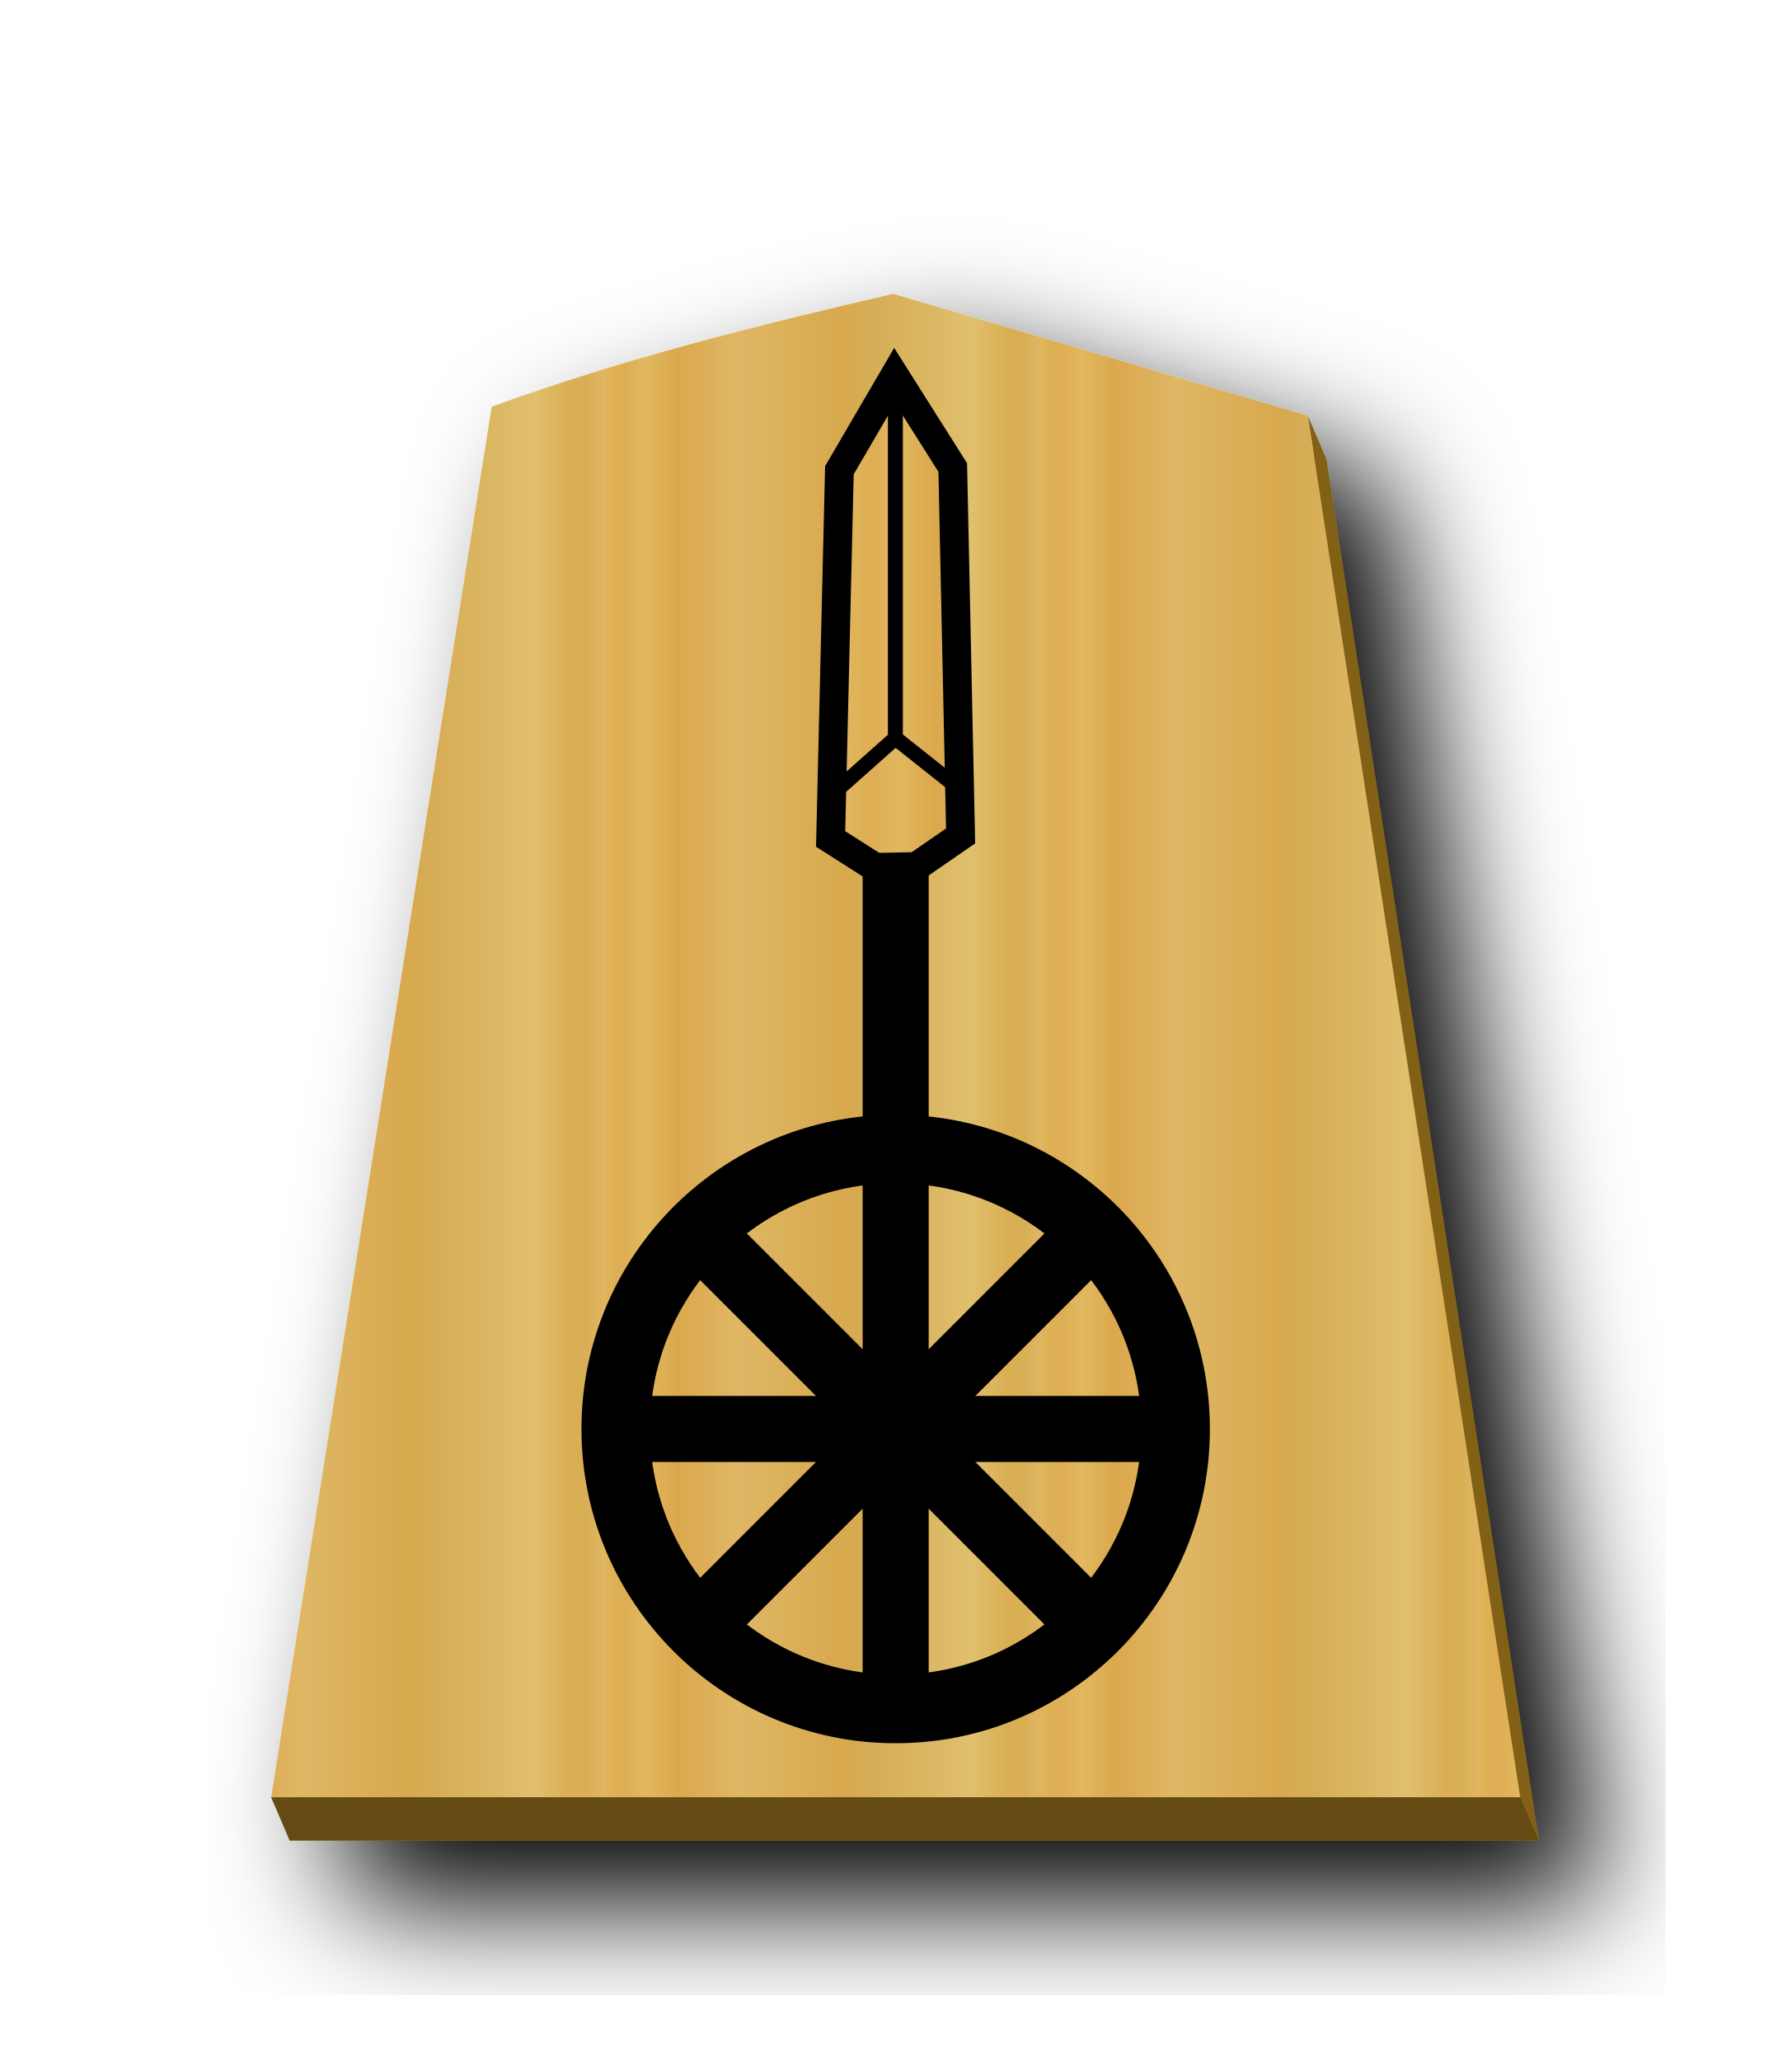
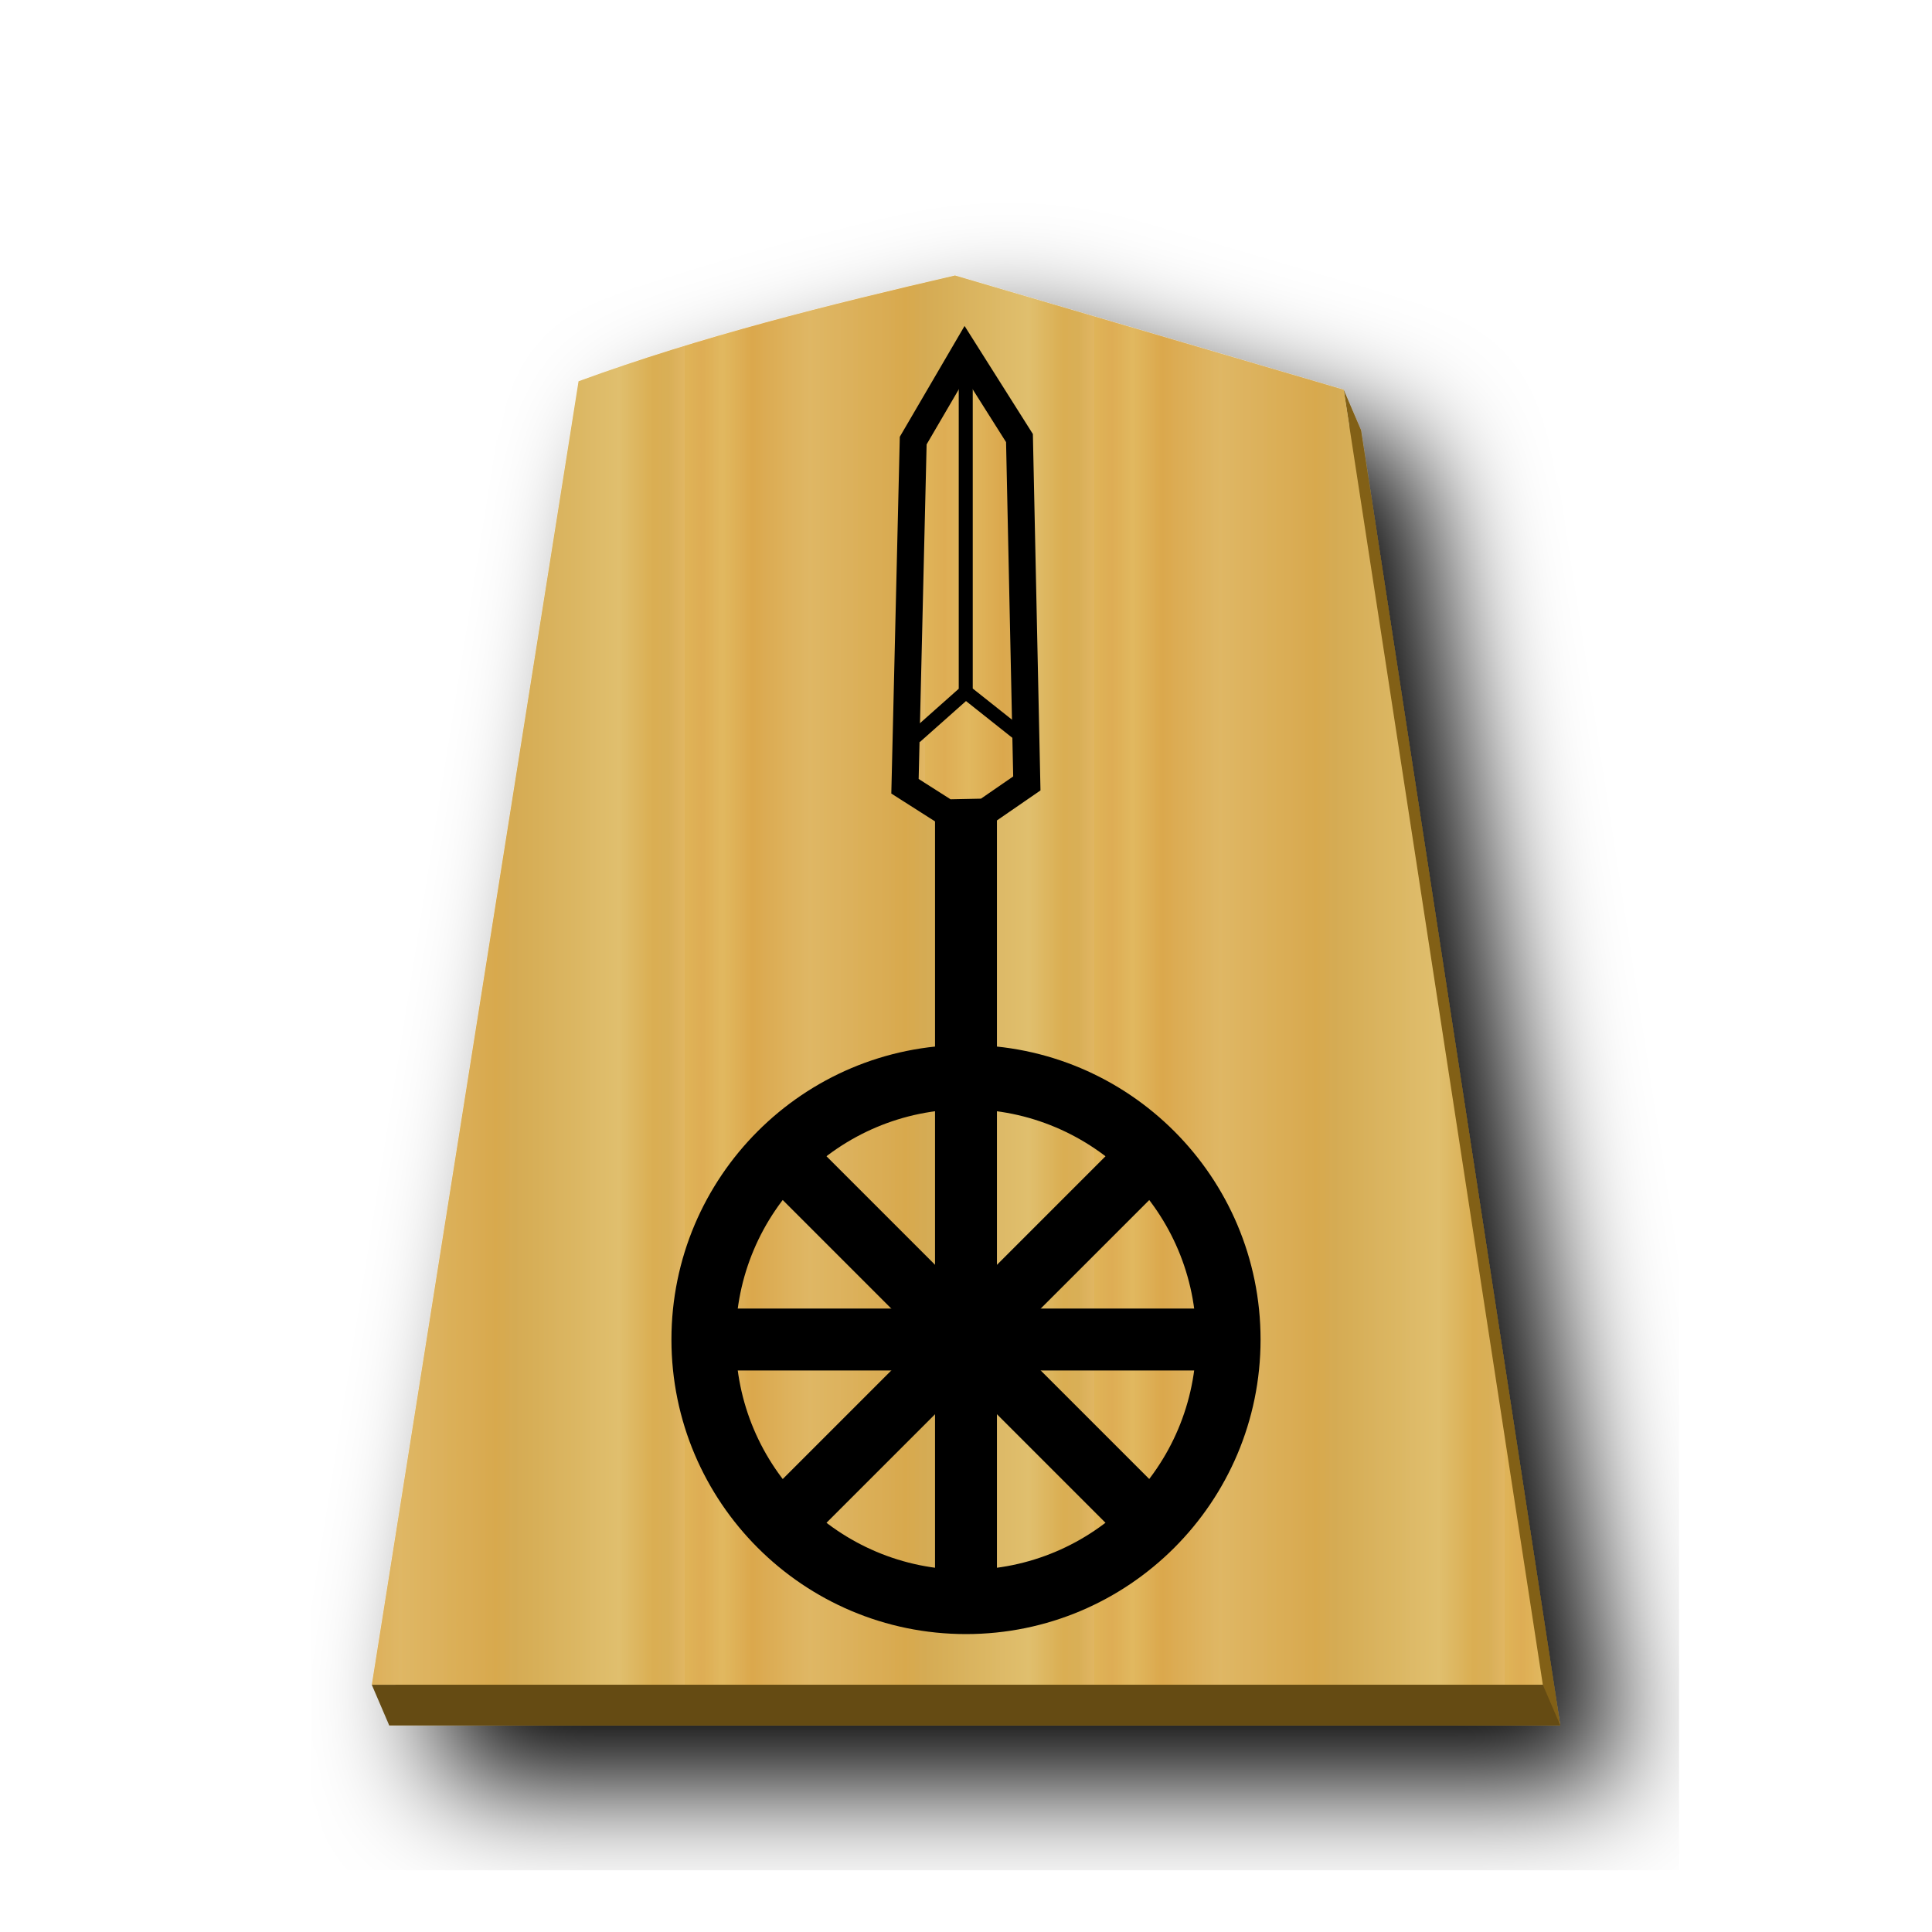
- <svg xmlns="http://www.w3.org/2000/svg" xmlns:xlink="http://www.w3.org/1999/xlink" width="52.157" height="60" version="1.1" id="svg1717">
-   <defs id="defs1721">
-     <filter style="color-interpolation-filters:sRGB" id="filter1552">
-       <feFlood flood-opacity="0.498" flood-color="rgb(0,0,0)" result="flood" id="feFlood1542" />
-       <feComposite in="flood" in2="SourceGraphic" operator="in" result="composite1" id="feComposite1544" />
-       <feGaussianBlur in="composite1" stdDeviation="2.5" result="blur" id="feGaussianBlur1546" />
-       <feOffset dx="4.57967e-15" dy="4.41314e-15" result="offset" id="feOffset1548" />
-       <feComposite in="SourceGraphic" in2="offset" operator="over" result="composite2" id="feComposite1550" />
+ <svg xmlns="http://www.w3.org/2000/svg" xmlns:xlink="http://www.w3.org/1999/xlink" viewBox="0 0 60 60">
+   <defs>
+     <linearGradient id="0KY_svg__a">
+       <stop offset="0" stop-color="#dfb459" />
+       <stop offset=".042" stop-color="#dead54" />
+       <stop offset=".093" stop-color="#e1b85f" />
+       <stop offset=".165" stop-color="#dba84d" />
+       <stop offset=".305" stop-color="#dfb765" />
+       <stop offset=".539" stop-color="#d8a94e" />
+       <stop offset=".586" stop-color="#d5ab53" />
+       <stop offset=".84" stop-color="#e0bf6e" />
+       <stop offset=".924" stop-color="#daae52" />
+       <stop offset=".962" stop-color="#d9af57" />
+       <stop offset="1" stop-color="#e1b663" />
+     </linearGradient>
+     <linearGradient xlink:href="#0KY_svg__a" id="0KY_svg__b" x1="287.356" x2="301.335" y1="53.513" y2="53.513" gradientUnits="userSpaceOnUse" spreadMethod="repeat" />
+     <linearGradient xlink:href="#0KY_svg__a" id="0KY_svg__e" x1="214.813" x2="366.351" y1="1248.905" y2="1248.905" gradientUnits="userSpaceOnUse" spreadMethod="repeat" />
+     <linearGradient xlink:href="#0KY_svg__a" id="0KY_svg__d" x1="287.356" x2="301.335" y1="53.513" y2="53.513" gradientUnits="userSpaceOnUse" spreadMethod="repeat" />
+     <filter id="0KY_svg__c">
+       <feGaussianBlur in="SourceAlpha" result="blur" stdDeviation="2" />
+       <feOffset dx="2" dy="2" result="offsetBlur" />
+       <feBlend in="SourceGraphic" in2="offsetBlur" />
    </filter>
-     <filter style="color-interpolation-filters:sRGB" id="filter1540">
-       <feFlood flood-opacity="0.498" flood-color="rgb(0,0,0)" result="flood" id="feFlood1530" />
-       <feComposite in="flood" in2="SourceGraphic" operator="in" result="composite1" id="feComposite1532" />
-       <feGaussianBlur in="composite1" stdDeviation="2.5" result="blur" id="feGaussianBlur1534" />
-       <feOffset dx="4.57967e-15" dy="4.41314e-15" result="offset" id="feOffset1536" />
-       <feComposite in="SourceGraphic" in2="offset" operator="over" result="composite2" id="feComposite1538" />
-     </filter>
-     <filter id="drop-shadow-9">
-       <feGaussianBlur in="SourceAlpha" result="blur" stdDeviation="2" id="feGaussianBlur5056" />
-       <feOffset result="offsetBlur" dx="2" dy="2" id="feOffset5058" />
-       <feBlend in="SourceGraphic" in2="offsetBlur" mode="normal" id="feBlend5060" />
-     </filter>
-     <filter id="drop-shadow-2">
-       <feGaussianBlur in="SourceAlpha" result="blur" stdDeviation="2" id="feGaussianBlur6807" />
-       <feOffset result="offsetBlur" dx="2" dy="2" id="feOffset6809" />
-       <feBlend in="SourceGraphic" in2="offsetBlur" mode="normal" id="feBlend6811" />
-     </filter>
-     <filter id="drop-shadow-2-8">
-       <feGaussianBlur in="SourceAlpha" result="blur" stdDeviation="2" id="feGaussianBlur6807-2" />
-       <feOffset result="offsetBlur" dx="2" dy="2" id="feOffset6809-8" />
-       <feBlend in="SourceGraphic" in2="offsetBlur" mode="normal" id="feBlend6811-0" />
-     </filter>
-     <filter id="drop-shadow-6">
-       <feGaussianBlur in="SourceAlpha" result="blur" stdDeviation="2" id="feGaussianBlur5056-9" />
-       <feOffset result="offsetBlur" dx="2" dy="2" id="feOffset5058-0" />
-       <feBlend in="SourceGraphic" in2="offsetBlur" mode="normal" id="feBlend5060-9" />
-     </filter>
-     <filter id="drop-shadow-27">
-       <feGaussianBlur in="SourceAlpha" result="blur" stdDeviation="2" id="feGaussianBlur5056-5" />
-       <feOffset result="offsetBlur" dx="2" dy="2" id="feOffset5058-6" />
-       <feBlend in="SourceGraphic" in2="offsetBlur" mode="normal" id="feBlend5060-96" />
-     </filter>
-     <filter id="drop-shadow-2-88">
-       <feGaussianBlur in="SourceAlpha" result="blur" stdDeviation="2" id="feGaussianBlur6807-1" />
-       <feOffset result="offsetBlur" dx="2" dy="2" id="feOffset6809-5" />
-       <feBlend in="SourceGraphic" in2="offsetBlur" mode="normal" id="feBlend6811-7" />
-     </filter>
-     <filter id="drop-shadow-2-6">
-       <feGaussianBlur in="SourceAlpha" result="blur" stdDeviation="2" id="feGaussianBlur6807-4" />
-       <feOffset result="offsetBlur" dx="2" dy="2" id="feOffset6809-6" />
-       <feBlend in="SourceGraphic" in2="offsetBlur" mode="normal" id="feBlend6811-8" />
-     </filter>
-     <filter id="drop-shadow-62">
-       <feGaussianBlur in="SourceAlpha" result="blur" stdDeviation="2" id="feGaussianBlur5056-7" />
-       <feOffset result="offsetBlur" dx="2" dy="2" id="feOffset5058-9" />
-       <feBlend in="SourceGraphic" in2="offsetBlur" mode="normal" id="feBlend5060-1" />
-     </filter>
-     <filter id="drop-shadow-1">
-       <feGaussianBlur in="SourceAlpha" result="blur" stdDeviation="2" id="feGaussianBlur5056-0" />
-       <feOffset result="offsetBlur" dx="2" dy="2" id="feOffset5058-7" />
-       <feBlend in="SourceGraphic" in2="offsetBlur" mode="normal" id="feBlend5060-4" />
-     </filter>
-     <filter id="drop-shadow-2-67">
-       <feGaussianBlur in="SourceAlpha" result="blur" stdDeviation="2" id="feGaussianBlur6807-7" />
-       <feOffset result="offsetBlur" dx="2" dy="2" id="feOffset6809-4" />
-       <feBlend in="SourceGraphic" in2="offsetBlur" mode="normal" id="feBlend6811-74" />
-     </filter>
-     <filter id="drop-shadow-2-86">
-       <feGaussianBlur in="SourceAlpha" result="blur" stdDeviation="2" id="feGaussianBlur6807-6" />
-       <feOffset result="offsetBlur" dx="2" dy="2" id="feOffset6809-9" />
-       <feBlend in="SourceGraphic" in2="offsetBlur" mode="normal" id="feBlend6811-1" />
-     </filter>
-     <filter id="drop-shadow-22">
-       <feGaussianBlur in="SourceAlpha" result="blur" stdDeviation="2" id="feGaussianBlur5056-0-5" />
-       <feOffset result="offsetBlur" dx="2" dy="2" id="feOffset5058-0-0" />
-       <feBlend in="SourceGraphic" in2="offsetBlur" mode="normal" id="feBlend5060-0" />
-     </filter>
-     <filter id="drop-shadow-2-8-6">
-       <feGaussianBlur in="SourceAlpha" result="blur" stdDeviation="2" id="feGaussianBlur6807-40" />
-       <feOffset result="offsetBlur" dx="2" dy="2" id="feOffset6809-4-3" />
-       <feBlend in="SourceGraphic" in2="offsetBlur" mode="normal" id="feBlend6811-3" />
-     </filter>
-     <filter id="drop-shadow-5">
-       <feGaussianBlur in="SourceAlpha" result="blur" stdDeviation="2" id="feGaussianBlur5056-6" />
-       <feOffset result="offsetBlur" dx="2" dy="2" id="feOffset5058-2" />
-       <feBlend in="SourceGraphic" in2="offsetBlur" mode="normal" id="feBlend5060-8" />
-     </filter>
-     <filter id="drop-shadow-5-9">
-       <feGaussianBlur in="SourceAlpha" result="blur" stdDeviation="2" id="feGaussianBlur5056-6-0" />
-       <feOffset result="offsetBlur" dx="2" dy="2" id="feOffset5058-2-0" />
-       <feBlend in="SourceGraphic" in2="offsetBlur" mode="normal" id="feBlend5060-8-3" />
-     </filter>
-     <filter id="drop-shadow-2-84">
-       <feGaussianBlur in="SourceAlpha" result="blur" stdDeviation="2" id="feGaussianBlur6807-9" />
-       <feOffset result="offsetBlur" dx="2" dy="2" id="feOffset6809-5-9" />
-       <feBlend in="SourceGraphic" in2="offsetBlur" mode="normal" id="feBlend6811-1-9" />
-     </filter>
-     <filter id="drop-shadow-2-84-4">
-       <feGaussianBlur in="SourceAlpha" result="blur" stdDeviation="2" id="feGaussianBlur6807-9-5" />
-       <feOffset result="offsetBlur" dx="2" dy="2" id="feOffset6809-5-7" />
-       <feBlend in="SourceGraphic" in2="offsetBlur" mode="normal" id="feBlend6811-1-1" />
-     </filter>
-     <filter id="drop-shadow-5-1">
-       <feGaussianBlur in="SourceAlpha" result="blur" stdDeviation="2" id="feGaussianBlur5056-6-9" />
-       <feOffset result="offsetBlur" dx="2" dy="2" id="feOffset5058-2-6" />
-       <feBlend in="SourceGraphic" in2="offsetBlur" mode="normal" id="feBlend5060-8-9" />
-     </filter>
-     <linearGradient id="linearGradient12530">
-       <stop style="stop-color:#dfb459;stop-opacity:1" offset="0" id="stop12526" />
-       <stop id="stop16843" offset="0.042" style="stop-color:#dead54;stop-opacity:1" />
-       <stop id="stop12556" offset="0.093" style="stop-color:#e1b85f;stop-opacity:1" />
-       <stop id="stop12532" offset="0.165" style="stop-color:#dba84d;stop-opacity:1" />
-       <stop style="stop-color:#dfb765;stop-opacity:1" offset="0.305" id="stop12564" />
-       <stop style="stop-color:#d8a94e;stop-opacity:1" offset="0.539" id="stop12558" />
-       <stop id="stop12562" offset="0.586" style="stop-color:#d5ab53;stop-opacity:1" />
-       <stop style="stop-color:#e0bf6e;stop-opacity:1" offset="0.84" id="stop12534" />
-       <stop id="stop16845" offset="0.924" style="stop-color:#daae52;stop-opacity:1" />
-       <stop id="stop12560" offset="0.962" style="stop-color:#d9af57;stop-opacity:1" />
-       <stop style="stop-color:#e1b663;stop-opacity:1" offset="1" id="stop12528" />
-     </linearGradient>
-     <filter id="drop-shadow-22-6">
-       <feGaussianBlur in="SourceAlpha" result="blur" stdDeviation="2" id="feGaussianBlur5056-0-5-2" />
-       <feOffset result="offsetBlur" dx="2" dy="2" id="feOffset5058-0-0-8" />
-       <feBlend in="SourceGraphic" in2="offsetBlur" mode="normal" id="feBlend5060-0-9" />
-     </filter>
-     <linearGradient xlink:href="#linearGradient12530" id="linearGradient65888" x1="287.356" y1="53.513" x2="301.335" y2="53.513" gradientUnits="userSpaceOnUse" spreadMethod="repeat" />
-     <filter id="drop-shadow-5-1-2">
-       <feGaussianBlur in="SourceAlpha" result="blur" stdDeviation="2" id="feGaussianBlur5056-6-9-6" />
-       <feOffset result="offsetBlur" dx="2" dy="2" id="feOffset5058-2-6-3" />
-       <feBlend in="SourceGraphic" in2="offsetBlur" mode="normal" id="feBlend5060-8-9-2" />
-     </filter>
-     <filter id="drop-shadow-5-1-2-4">
-       <feGaussianBlur in="SourceAlpha" result="blur" stdDeviation="2" id="feGaussianBlur5056-6-9-8" />
-       <feOffset result="offsetBlur" dx="2" dy="2" id="feOffset5058-2-6-5" />
-       <feBlend in="SourceGraphic" in2="offsetBlur" mode="normal" id="feBlend5060-8-9-1" />
-     </filter>
-     <linearGradient xlink:href="#linearGradient12530" id="linearGradient68138" x1="214.813" y1="1248.905" x2="366.351" y2="1248.905" gradientUnits="userSpaceOnUse" spreadMethod="repeat" />
  </defs>
-   <filter id="drop-shadow">
-     <feGaussianBlur in="SourceAlpha" result="blur" stdDeviation="2" id="feGaussianBlur1692" />
-     <feOffset result="offsetBlur" dx="2" dy="2" id="feOffset1694" />
-     <feBlend in="SourceGraphic" in2="offsetBlur" mode="normal" id="feBlend1696" />
-   </filter>
-   <g transform="translate(-278.4241,-23.07481)" style="display:inline;fill-opacity:1;fill:url(#linearGradient65888)" id="g8374">
-     <g style="display:inline;filter:url(#drop-shadow-5-1);fill-opacity:1.0;fill:url(#linearGradient65888)" id="g5079-1-9" transform="matrix(0.9107117,0,0,0.9107117,314.413,25.94909)">
-       <path style="fill:#826015;fill-opacity:1;stroke-width:0.911" d="M 26.547 9.812 C 22.614 10.723 18.633 11.715 14.855 13.1 L 8.434 53.58 L 44.803 53.58 L 38.619 13.361 L 38.078 12.102 L 38.258 13.254 C 34.355 12.108 30.448 10.956 26.547 9.812 z " transform="matrix(1.098042,0,0,1.098042,-39.51729,-3.156085)" id="path65890" />
-       <path style="fill:url(#linearGradient65888);fill-opacity:1;" id="path5063-7-5" d="m -10.96,6.237 c -4.319,1 -8.69,2.088 -12.838,3.608 l -7.051,44.45 39.934,-1.84e-4 -6.79,-44.163 C -2.123,8.835 -6.544,7.532 -10.96,6.237 Z" />
-     </g>
+   <g fill="url(#0KY_svg__b)" filter="url(#0KY_svg__c)" transform="translate(39.64 2.874)scale(.91071)">
+     <path fill="#826015" d="M-10.368 7.618c-4.319 1-8.69 2.09-12.837 3.61l-7.052 44.45H9.678l-6.79-44.163-.594-1.383.197 1.265c-4.285-1.259-8.575-2.522-12.859-3.779" />
+     <path fill="url(#0KY_svg__d)" d="M-10.96 6.237c-4.319 1-8.69 2.088-12.838 3.608l-7.051 44.45H9.085l-6.79-44.162c-4.418-1.298-8.839-2.6-13.255-3.896" />
  </g>
-   <path style="fill:#654b13;stroke:none;stroke-width:1px;stroke-linecap:butt;stroke-linejoin:miter;stroke-opacity:1;fill-opacity:1" d="m 7.894,52.322 0.539,1.258 36.368,-1.67e-4 -0.539,-1.258 z" id="path65918" />
-   <g id="g12498" transform="matrix(1.088573,0,0,1.088573,-2.309846,-1.338659)">
-     <g transform="translate(-0.5084747,-2.894278)" id="g2231">
-       <g id="g4641-21" style="display:inline;opacity:1;stroke:#000000;stroke-width:4.938;stroke-miterlimit:4;stroke-dasharray:none;stroke-opacity:1" transform="matrix(0.08856987,0,0,0.08856987,-7.037571,-90.04792)">
-         <g id="g4612-8" style="stroke:#000000;stroke-width:4.938;stroke-miterlimit:4;stroke-dasharray:none;stroke-opacity:1">
-           <path style="fill:#000000;stroke:#000000;stroke-width:4.938;stroke-linecap:butt;stroke-linejoin:miter;stroke-miterlimit:4;stroke-dasharray:none;stroke-opacity:1" d="m 372.139,1585.471 v -265.45 h 15 v 265.45 z" id="path3087-3" />
-         </g>
-         <g id="g4620-4" style="stroke:#000000;stroke-width:4.938;stroke-miterlimit:4;stroke-dasharray:none;stroke-opacity:1">
-           <g id="g2267">
-             <path id="path3091-4" d="m 373.444,1325.142 -13.451,-8.571 2.652,-111.341 16.687,-28.568 17.542,27.755 2.373,111.247 -13.382,9.223 z" style="display:inline;opacity:1;fill:url(#linearGradient68138);fill-opacity:1;stroke:#000000;stroke-width:8.694;stroke-linecap:butt;stroke-linejoin:miter;stroke-miterlimit:4;stroke-dasharray:none;stroke-opacity:1" />
-             <path id="path4614-5" d="m 379.551,1181.017 v 105.098 l 16.535,13.127" style="fill:none;stroke:#000000;stroke-width:4.516;stroke-linecap:butt;stroke-linejoin:miter;stroke-miterlimit:4;stroke-dasharray:none;stroke-opacity:1" />
-             <path id="path4616-8" d="m 379.551,1286.116 -16.317,14.496" style="fill:none;stroke:#000000;stroke-width:4.516;stroke-linecap:butt;stroke-linejoin:miter;stroke-miterlimit:4;stroke-dasharray:none;stroke-opacity:1" />
-           </g>
-         </g>
-       </g>
-       <g id="g2261">
-         <path id="path3087-3-8" d="m 19.295,41.675 h 14.583 v 1.329 H 19.295 Z" style="display:inline;opacity:1;fill:#000000;stroke:#000000;stroke-width:0.437;stroke-linecap:butt;stroke-linejoin:miter;stroke-miterlimit:4;stroke-dasharray:none;stroke-opacity:1" />
-         <path id="path2168" d="m 26.587,33.936 a 8.403,8.403 0 0 0 -8.404,8.404 8.403,8.403 0 0 0 8.404,8.404 8.403,8.403 0 0 0 8.404,-8.404 8.403,8.403 0 0 0 -8.404,-8.404 z m 0,1.832 a 6.571,6.571 0 0 1 6.57,6.571 6.571,6.571 0 0 1 -6.57,6.57 6.571,6.571 0 0 1 -6.571,-6.57 6.571,6.571 0 0 1 6.571,-6.571 z" style="opacity:1;fill:#000000;fill-opacity:1;stroke:none;stroke-width:0.445;stroke-linecap:square;stroke-linejoin:miter;stroke-miterlimit:4;stroke-dasharray:none;stroke-opacity:1;paint-order:normal" />
-       </g>
-     </g>
-     <path style="display:inline;opacity:1;fill:#000000;stroke:#000000;stroke-width:0.437;stroke-linecap:butt;stroke-linejoin:miter;stroke-miterlimit:4;stroke-dasharray:none;stroke-opacity:1" d="M 20.453,44.131 30.765,33.819 31.704,34.759 21.392,45.071 Z" id="path2190" />
-     <path id="path2192" d="M 21.392,33.819 31.704,44.131 30.765,45.071 20.453,34.759 Z" style="display:inline;opacity:1;fill:#000000;stroke:#000000;stroke-width:0.437;stroke-linecap:butt;stroke-linejoin:miter;stroke-miterlimit:4;stroke-dasharray:none;stroke-opacity:1" />
+   <path fill="#654b13" d="m11.546 52.322.54 1.258h36.368l-.54-1.258z" />
+   <g stroke="#000" stroke-width="4.938">
+     <path stroke-width=".476" d="M29.276 50.35V24.756h1.447V50.35z" />
+     <path fill="url(#0KY_svg__e)" stroke-width="8.694" d="m373.444 1325.142-13.45-8.57 2.65-111.341 16.688-28.568 17.542 27.755 2.373 111.247-13.382 9.224z" transform="translate(-6.602 -102.513)scale(.09641)" />
+     <path fill="none" stroke-width=".435" d="M29.992 11.354v10.134l1.594 1.265m-1.594-1.265-1.573 1.397" />
  </g>
+   <path stroke="#000" stroke-width=".476" d="M22.063 40.877h15.875v1.446H22.062z" />
+   <path d="M30 32.452a9.15 9.15 0 0 0-9.148 9.148A9.15 9.15 0 0 0 30 50.748a9.15 9.15 0 0 0 9.148-9.148A9.15 9.15 0 0 0 30 32.452m0 1.995a7.15 7.15 0 0 1 7.15 7.153A7.15 7.15 0 0 1 30 48.752a7.15 7.15 0 0 1-7.152-7.152A7.15 7.15 0 0 1 30 34.447" />
+   <path stroke="#000" stroke-width=".476" d="m23.877 46.701 11.225-11.225 1.022 1.023-11.226 11.225z" />
+   <path stroke="#000" stroke-width=".476" d="m24.898 35.476 11.225 11.225-1.022 1.023-11.225-11.225z" />
</svg>
